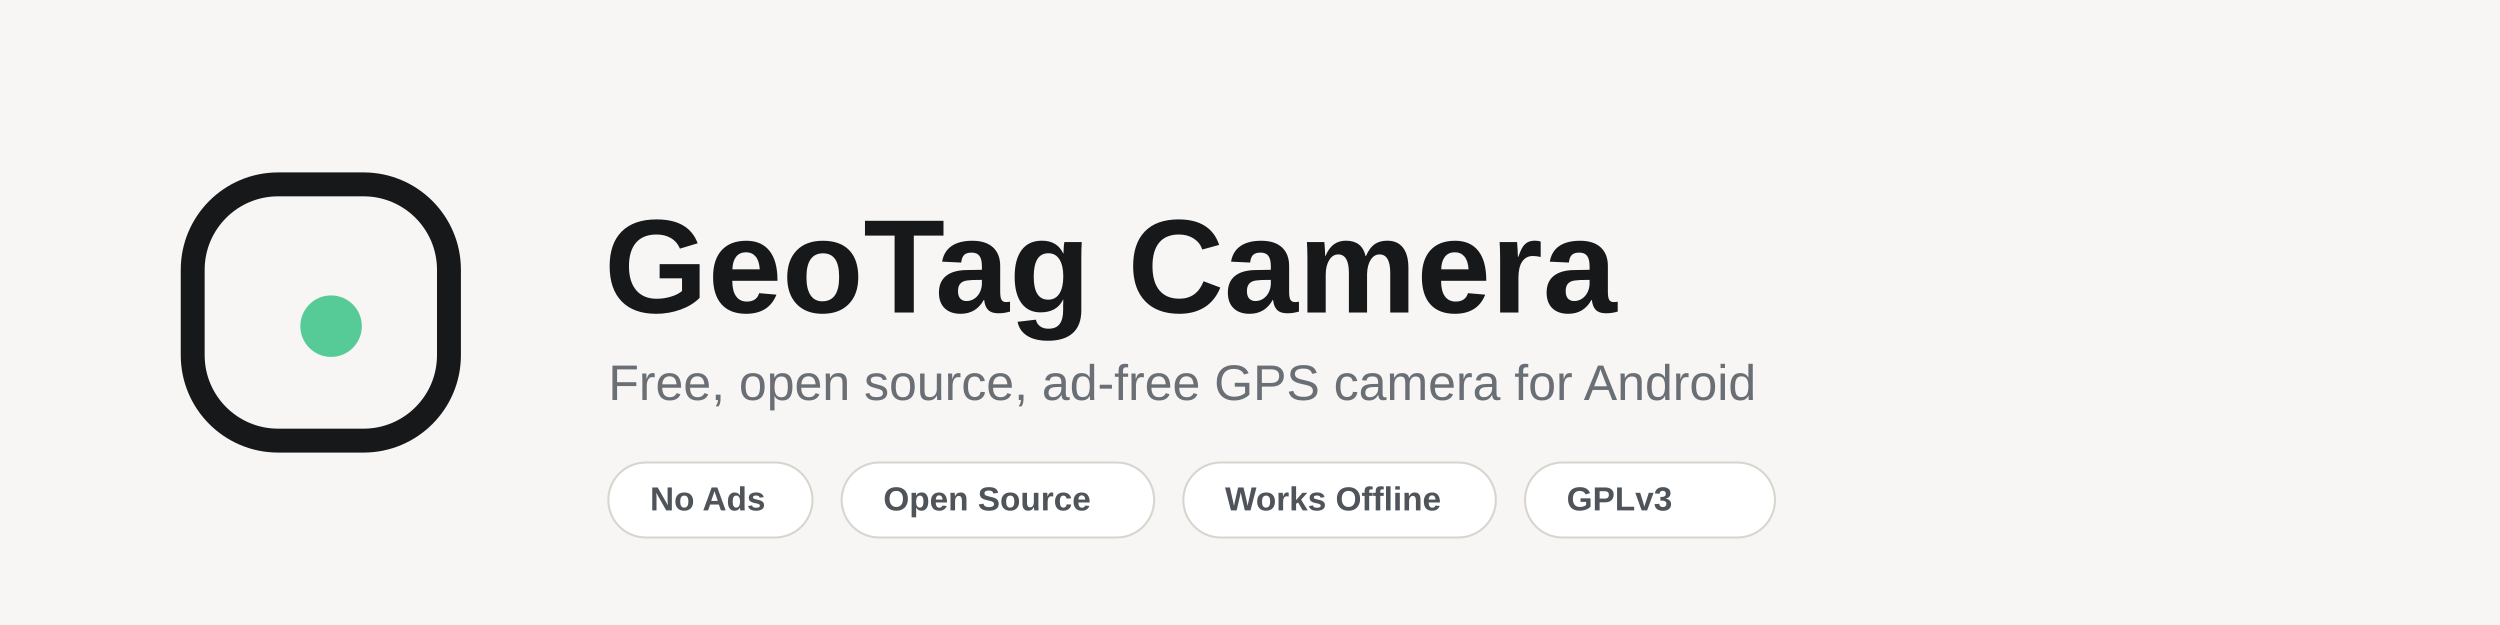
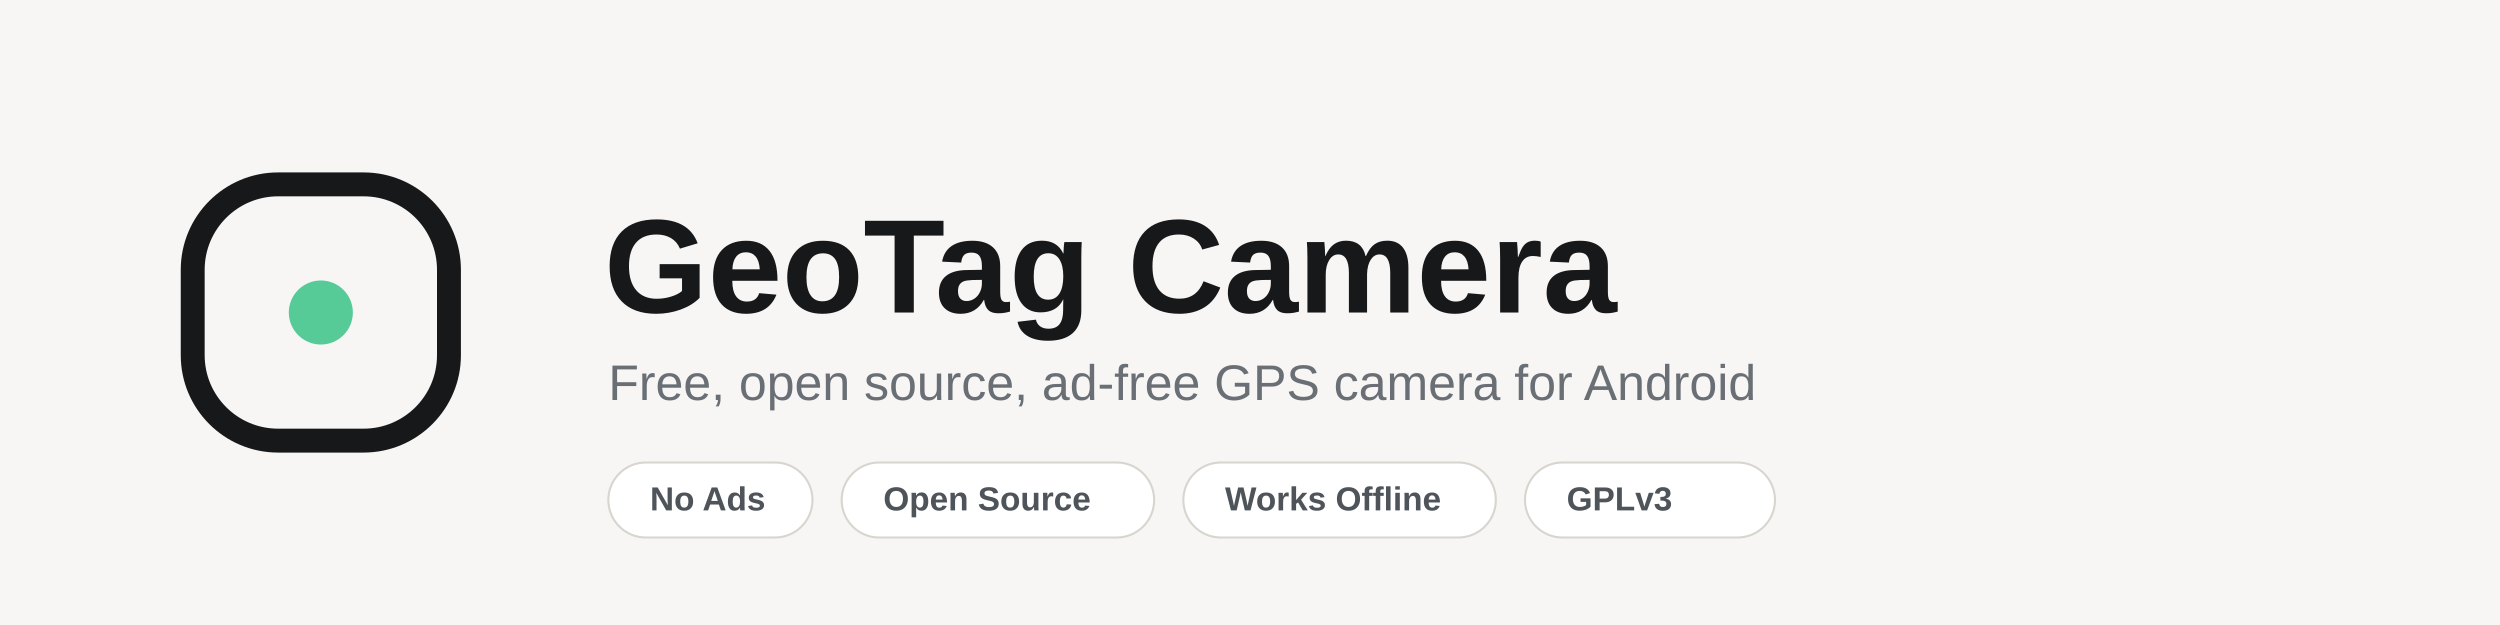
<svg xmlns="http://www.w3.org/2000/svg" viewBox="0 0 1200 300" width="1200" height="300" role="img" aria-label="GeoTag Camera">
  <rect width="1200" height="300" fill="#F7F6F4" />
  <g transform="translate(72,68) scale(0.82)">
    <rect x="25" y="25" width="150" height="150" rx="50" fill="none" stroke="#16181A" stroke-width="14" />
-     <circle cx="106" cy="108" r="18" fill="#56CB98" />
+     <circle cx="100" cy="100" r="18.75" fill="#56CB98" />
  </g>
  <text x="290" y="150" font-family="Arial, Helvetica, sans-serif" font-size="64" font-weight="800" fill="#16181A">GeoTag Camera</text>
  <text x="292" y="192" font-family="Arial, Helvetica, sans-serif" font-size="24" fill="#6A6F75">Free, open source, ad-free GPS camera for Android</text>
  <g font-family="Arial, Helvetica, sans-serif" font-size="16" font-weight="600" fill="#4E5459">
    <rect x="292" y="222" width="98" height="36" rx="18" fill="#FFFFFF" stroke="#D8D5CF" />
    <text x="312" y="245">No Ads</text>
    <rect x="404" y="222" width="150" height="36" rx="18" fill="#FFFFFF" stroke="#D8D5CF" />
    <text x="424" y="245">Open Source</text>
    <rect x="568" y="222" width="150" height="36" rx="18" fill="#FFFFFF" stroke="#D8D5CF" />
    <text x="588" y="245">Works Offline</text>
    <rect x="732" y="222" width="120" height="36" rx="18" fill="#FFFFFF" stroke="#D8D5CF" />
    <text x="752" y="245">GPLv3</text>
  </g>
</svg>
